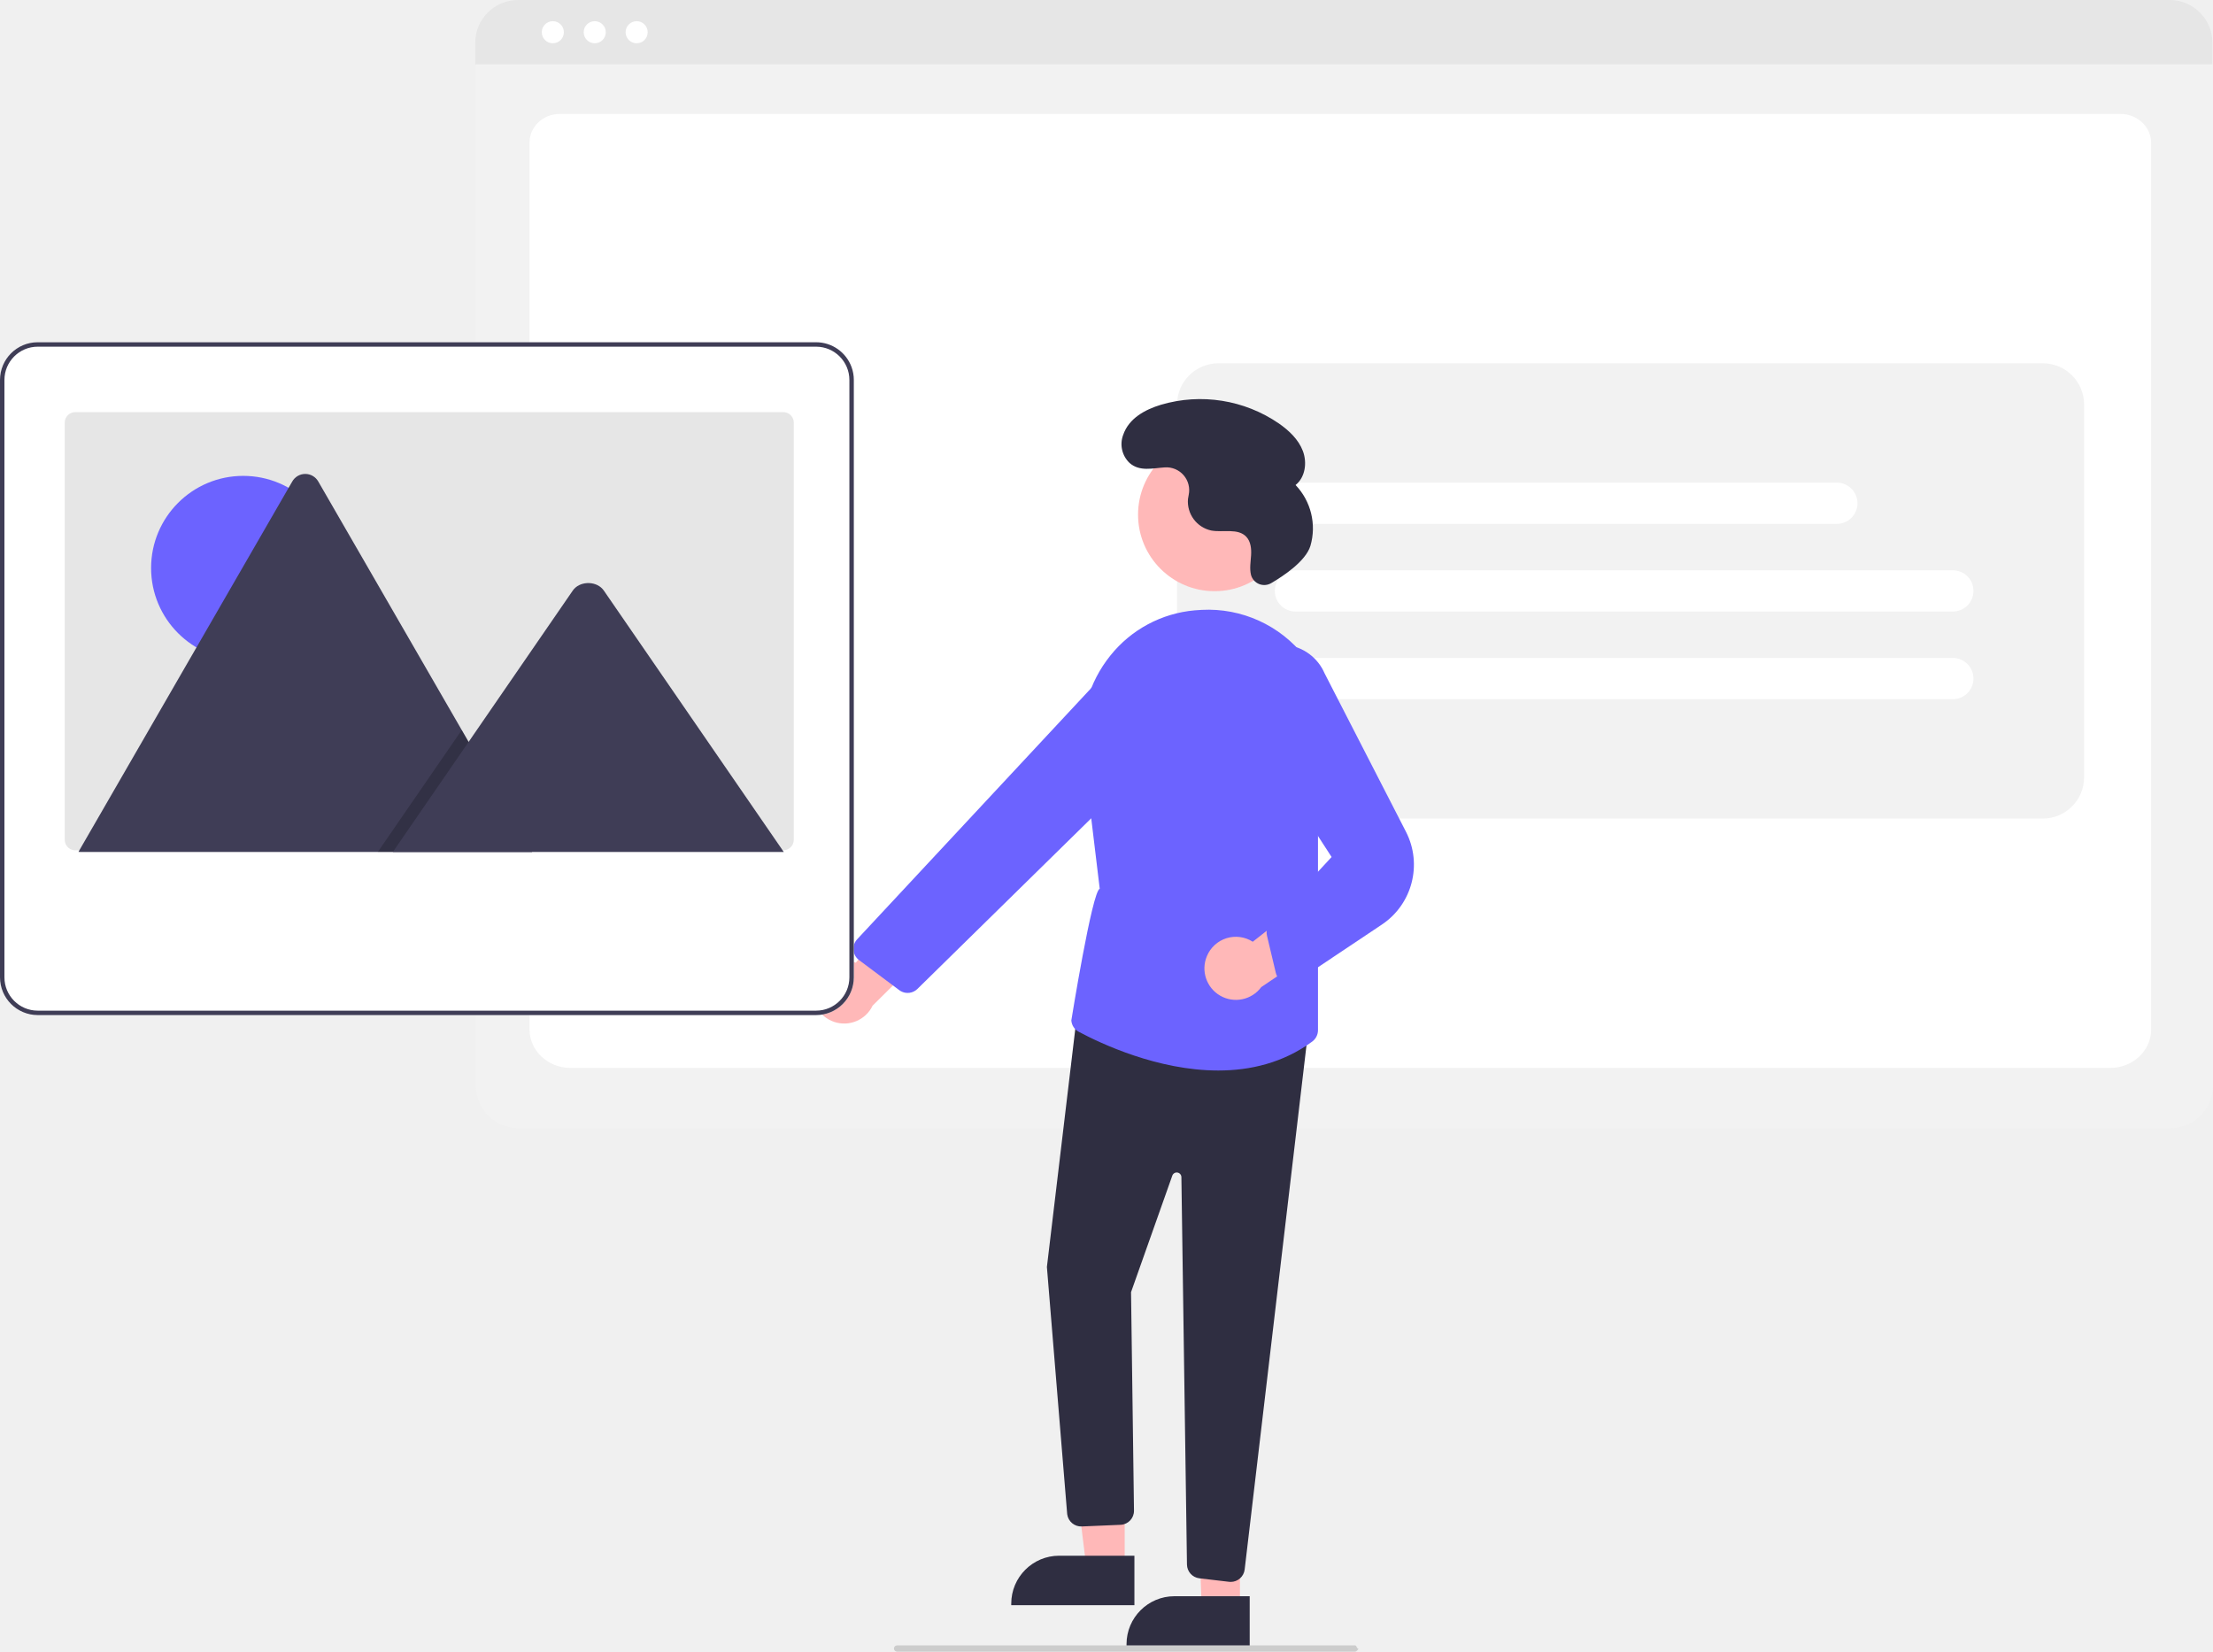
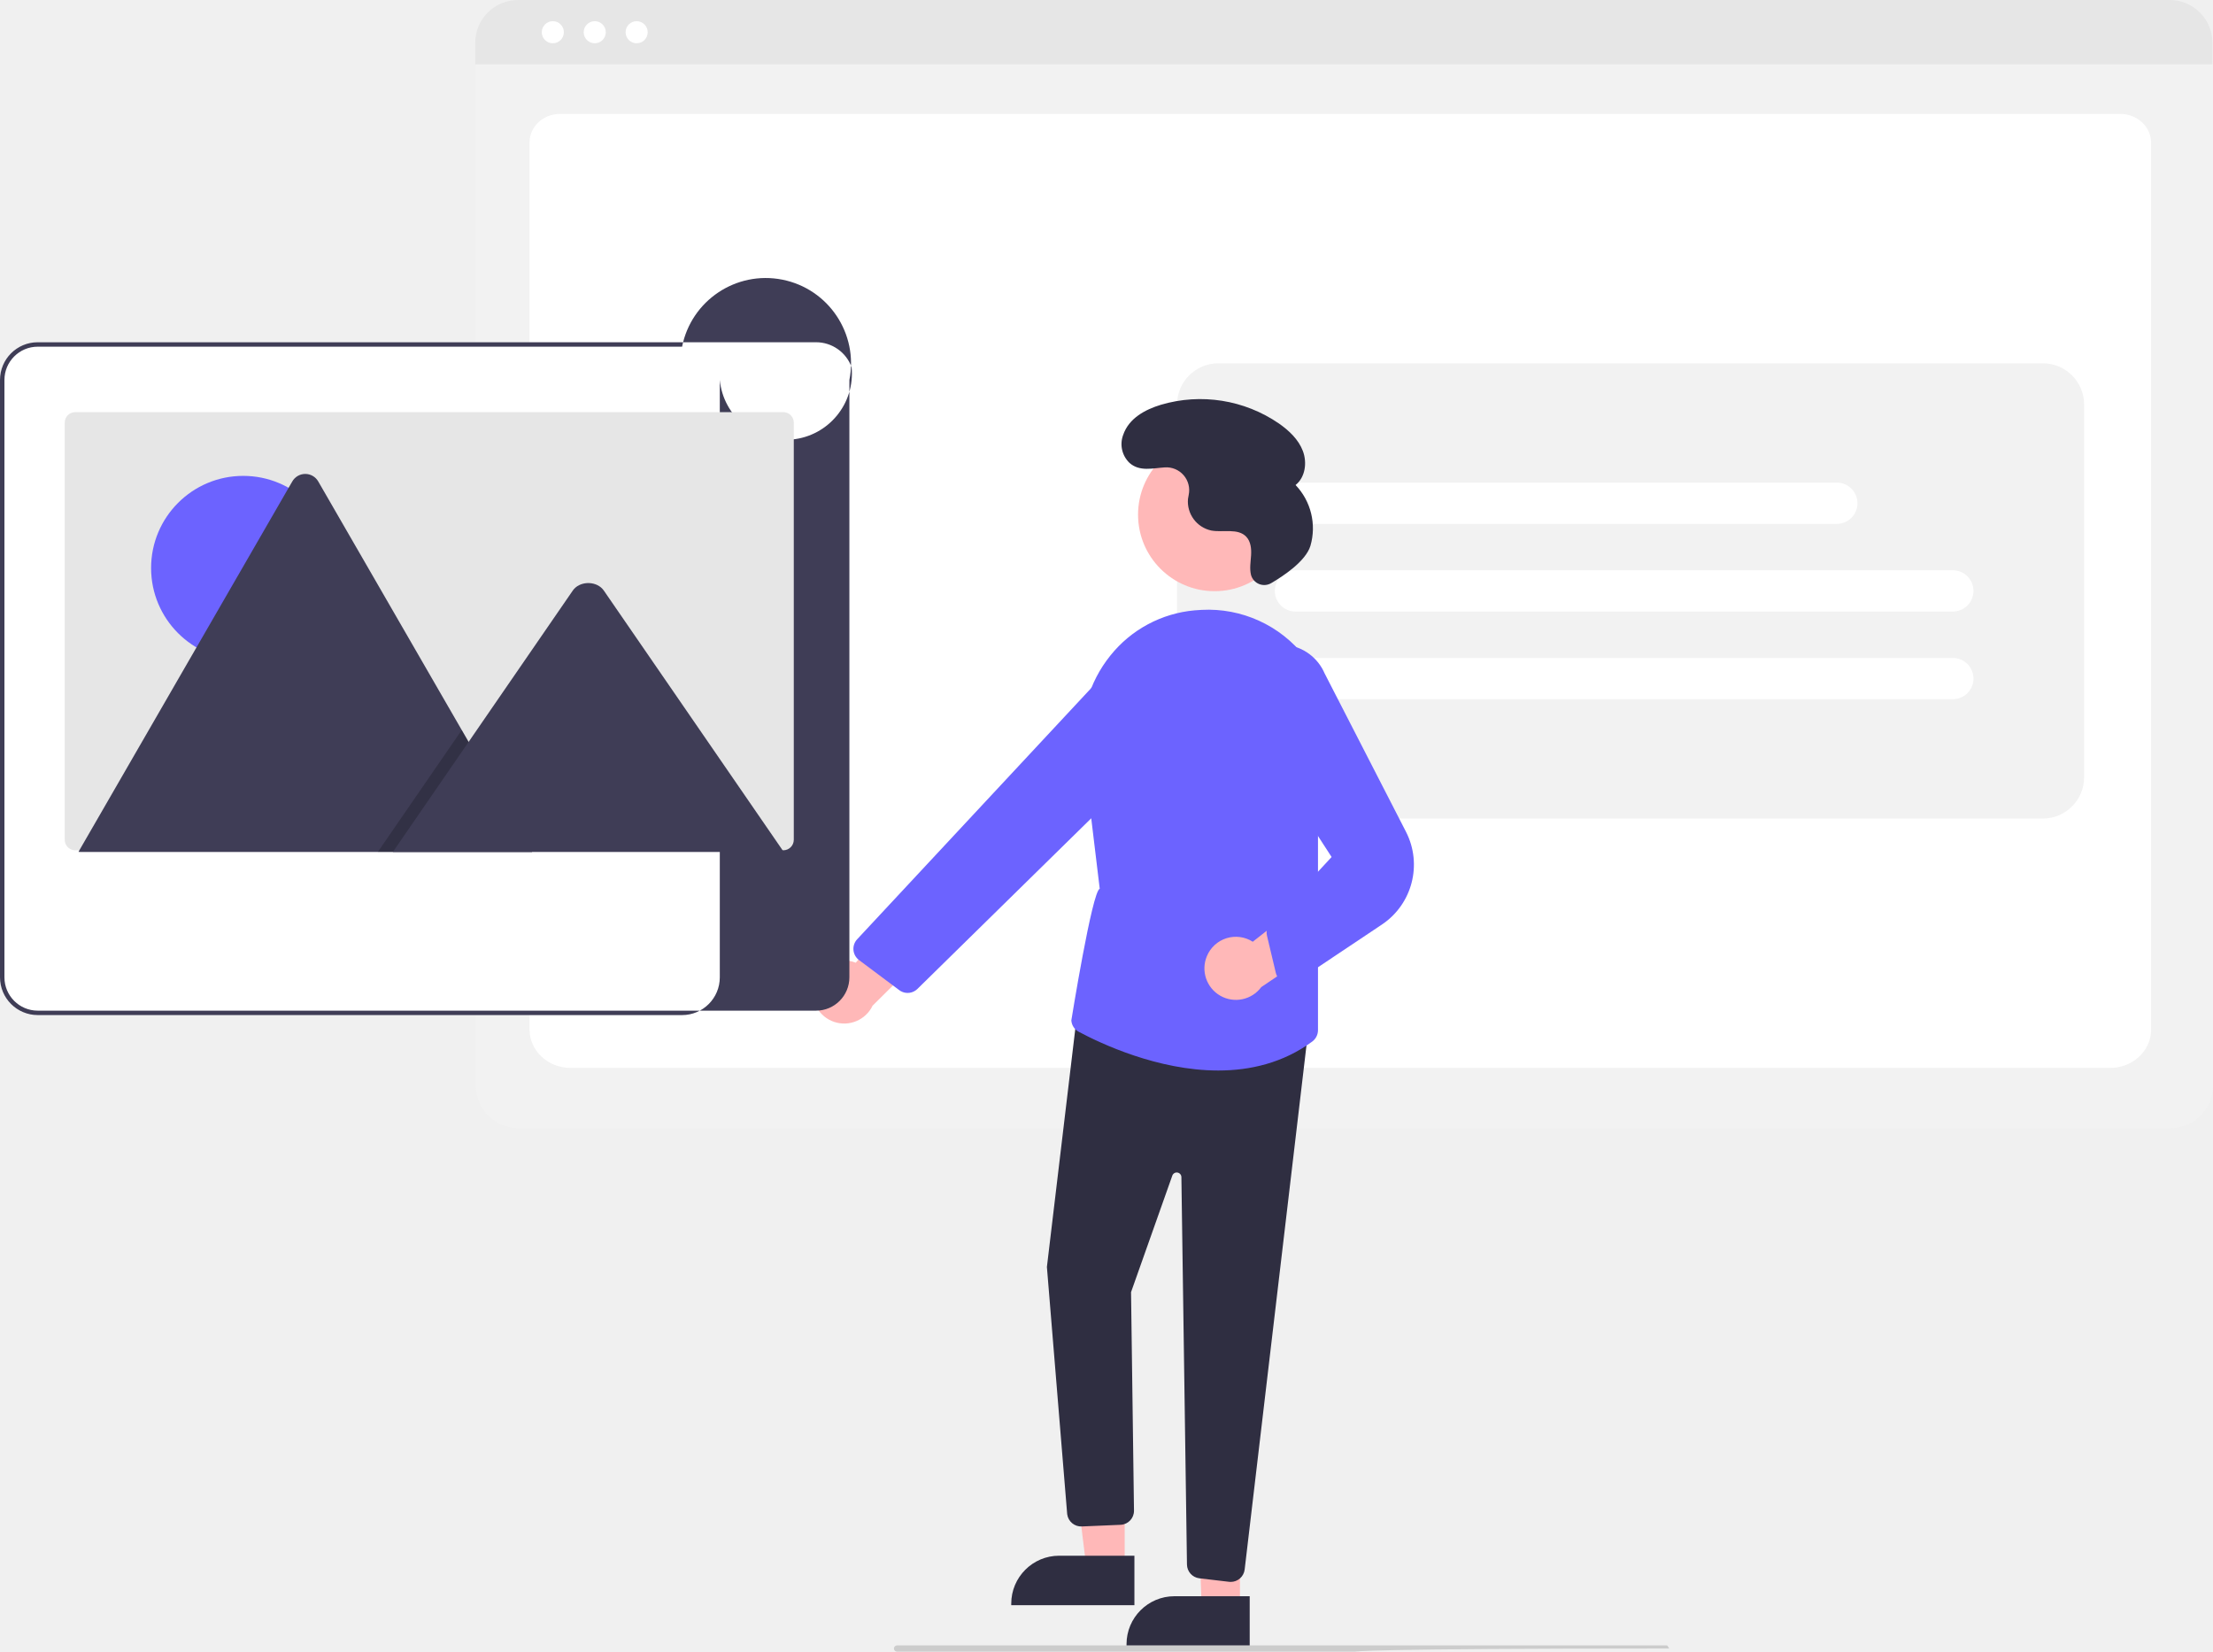
<svg xmlns="http://www.w3.org/2000/svg" data-name="Layer 1" width="710.232" height="530" viewBox="0 0 710.232 530">
  <path d="M941.464,547.018H411.248a13.667,13.667,0,0,1-13.652-13.652V206.424a10.013,10.013,0,0,1,10.001-10.002H944.942A10.186,10.186,0,0,1,955.116,206.597V533.366A13.667,13.667,0,0,1,941.464,547.018Z" transform="translate(-244.8839 -185)" fill="#f2f2f2" />
  <path d="M922.122,527.685H427.975c-7.244,0-13.137-5.519-13.137-12.302V230.678c0-5.031,4.367-9.123,9.735-9.123H925.363c5.457,0,9.896,4.16,9.896,9.274v284.555C935.259,522.166,929.366,527.685,922.122,527.685Z" transform="translate(-244.8839 -185)" fill="#fff" />
  <path d="M954.926,205.643H397.404V198.693A13.713,13.713,0,0,1,411.106,185H941.225A13.713,13.713,0,0,1,954.926,198.693Z" transform="translate(-244.8839 -185)" fill="#e6e6e6" />
  <circle cx="177.421" cy="10.342" r="3.544" fill="#fff" />
  <circle cx="190.873" cy="10.342" r="3.544" fill="#fff" />
  <circle cx="204.325" cy="10.342" r="3.544" fill="#fff" />
  <path d="M635.886,447.656H900.514a13.238,13.238,0,0,0,13.238-13.238V314.822a13.238,13.238,0,0,0-13.238-13.238H635.886a13.238,13.238,0,0,0-13.238,13.238V434.418A13.238,13.238,0,0,0,635.886,447.656Z" transform="translate(-244.8839 -185)" fill="#f2f2f2" />
  <path d="M871.623,381.239H660.641a6.619,6.619,0,1,1,0-13.238H871.623a6.619,6.619,0,1,1,0,13.238Z" transform="translate(-244.8839 -185)" fill="#fff" />
  <path d="M871.623,409.37H660.641a6.619,6.619,0,1,1,0-13.238H871.623a6.619,6.619,0,1,1,0,13.238Z" transform="translate(-244.8839 -185)" fill="#fff" />
  <path d="M834.391,353.108H660.641a6.619,6.619,0,1,1,0-13.238H834.391a6.619,6.619,0,0,1,0,13.238Z" transform="translate(-244.8839 -185)" fill="#fff" />
  <path d="M505.933,501.206a10.056,10.056,0,0,1,13.594-7.277l23.459-26.956,4.983,17.889-23.041,22.856a10.11,10.11,0,0,1-18.995-6.511Z" transform="translate(-244.8839 -185)" fill="#ffb8b8" />
  <circle cx="389.803" cy="165.148" r="24.561" fill="#ffb8b8" />
  <polygon points="360.949 503.221 348.689 503.22 342.857 455.932 360.951 455.933 360.949 503.221" fill="#ffb8b8" />
  <path d="M608.959,700.105l-39.531-.001v-.5a15.386,15.386,0,0,1,15.386-15.386h.001l24.144.001Z" transform="translate(-244.8839 -185)" fill="#2f2e41" />
  <polygon points="397.949 516.221 385.689 516.22 383.992 470.062 397.951 468.933 397.949 516.221" fill="#ffb8b8" />
  <path d="M645.959,713.105l-39.531-.001v-.5a15.386,15.386,0,0,1,15.386-15.386h.001l24.144.001Z" transform="translate(-244.8839 -185)" fill="#2f2e41" />
  <path d="M639.346,692.591l-9.547-1.124a4.512,4.512,0,0,1-3.974-4.404l-1.789-124.339a1.5,1.5,0,0,0-2.914-.479l-13.246,37.399.947,70.102a4.498,4.498,0,0,1-4.229,4.553l-12.464.529a4.527,4.527,0,0,1-4.744-3.925l-6.51-79.301-.004-.05,9.877-82.819,74.183,5.367L644.341,688.65a4.507,4.507,0,0,1-4.466,3.973A4.401,4.401,0,0,1,639.346,692.591Z" transform="translate(-244.8839 -185)" fill="#2f2e41" />
  <path d="M591.067,516.075a4.473,4.473,0,0,1-2.355-3.618s6.671-41.484,9.115-42.263l-5.349-44.363a40.909,40.909,0,0,1,8.781-30.49,39.013,39.013,0,0,1,27.032-14.482q1.121-.101,2.23-.154a39.369,39.369,0,0,1,33.134,15.082,40.12,40.12,0,0,1,7.219,36.406l-3,10.439v72.956a4.555,4.555,0,0,1-1.862,3.653c-9.341,6.855-19.897,9.279-30.156,9.279C616.447,528.521,598.101,519.841,591.067,516.075Z" transform="translate(-244.8839 -185)" fill="#6c63ff" />
  <path d="M533.478,502.725l-12.902-9.648a4.499,4.499,0,0,1-.597-6.672l76.863-82.474a15.053,15.053,0,0,1,19.521-2.075l0.0 0a14.978,14.978,0,0,1,1.925,22.976l-78.964,77.502a4.472,4.472,0,0,1-5.362.709A4.621,4.621,0,0,1,533.478,502.725Z" transform="translate(-244.8839 -185)" fill="#6c63ff" />
  <path d="M632.226,491.805a10.056,10.056,0,0,1,14.715-4.607l28.086-22.094,1.55,18.505-26.909,18.144a10.11,10.11,0,0,1-17.442-9.948Z" transform="translate(-244.8839 -185)" fill="#ffb8b8" />
  <path d="M657.365,500.43a4.464,4.464,0,0,1-3.023-3.249l-2.837-11.916a4.437,4.437,0,0,1,1.65-4.612l19.089-20.645-28.079-43.296a15.248,15.248,0,0,1-.462-18.626,15.242,15.242,0,0,1,26.295,2.994l26.104,50.811a23.118,23.118,0,0,1-7.721,29.795l-26.677,17.82a4.461,4.461,0,0,1-2.97,1.137A4.549,4.549,0,0,1,657.365,500.43Z" transform="translate(-244.8839 -185)" fill="#6c63ff" />
  <path d="M652.886,372.106a4.398,4.398,0,0,1-6.493-2.565l-.015-.061c-.5-2.044-.105-4.182.024-6.282s-.089-4.405-1.527-5.941c-2.681-2.863-7.414-1.312-11.271-2.019a9.511,9.511,0,0,1-7.453-10.117c.053-.437.136-.874.23-1.311a7.325,7.325,0,0,0-7.651-8.83c-3.893.244-8.091,1.446-11.329-1.421a8.351,8.351,0,0,1-2.053-8.992c1.812-5.321,6.997-8.129,12.135-9.685a44.588,44.588,0,0,1,37.826,5.999c3.263,2.274,6.314,5.136,7.719,8.856s.762,8.427-2.349,10.904a20.123,20.123,0,0,1,4.765,19.521C663.928,365.142,656.59,369.948,652.886,372.106Z" transform="translate(-244.8839 -185)" fill="#2f2e41" />
-   <path d="M679.782,715h-147a1,1,0,0,1,0-2h147c.552,0,.448,1,1,1C681.03,714,680.334,715,679.782,715Z" transform="translate(-244.8839 -185)" fill="#ccc" />
-   <path d="M518.195,302.834a12.132,12.132,0,0,0-11.392-8.01H256.988a12.1,12.1,0,0,0-12.104,12.095V498.633a12.121,12.121,0,0,0,12.104,12.104H506.803a12.121,12.121,0,0,0,12.104-12.104V306.928A12.012,12.012,0,0,0,518.195,302.834Z" transform="translate(-244.8839 -185)" fill="#fff" />
-   <path d="M518.195,302.834a12.132,12.132,0,0,0-11.392-8.01H256.988a12.1,12.1,0,0,0-12.104,12.095V498.633a12.121,12.121,0,0,0,12.104,12.104H506.803a12.121,12.121,0,0,0,12.104-12.104V306.928A12.012,12.012,0,0,0,518.195,302.834Zm-.712,195.799A10.693,10.693,0,0,1,506.803,509.313H256.988A10.693,10.693,0,0,1,246.308,498.633V306.928a10.693,10.693,0,0,1,10.68-10.68H506.803A10.693,10.693,0,0,1,517.483,306.928Z" transform="translate(-244.8839 -185)" fill="#3f3d56" />
+   <path d="M679.782,715h-147a1,1,0,0,1,0-2h247c.552,0,.448,1,1,1C681.03,714,680.334,715,679.782,715Z" transform="translate(-244.8839 -185)" fill="#ccc" />
+   <path d="M518.195,302.834a12.132,12.132,0,0,0-11.392-8.01H256.988a12.1,12.1,0,0,0-12.104,12.095V498.633a12.121,12.121,0,0,0,12.104,12.104h206.803a12.121,12.121,0,0,0,12.104-12.104V306.928A12.012,12.012,0,0,0,518.195,302.834Z" transform="translate(-244.8839 -185)" fill="#fff" />
+   <path d="M518.195,302.834a12.132,12.132,0,0,0-11.392-8.01H256.988a12.1,12.1,0,0,0-12.104,12.095V498.633a12.121,12.121,0,0,0,12.104,12.104h206.803a12.121,12.121,0,0,0,12.104-12.104V306.928A12.012,12.012,0,0,0,518.195,302.834Zm-.712,195.799A10.693,10.693,0,0,1,506.803,509.313H256.988A10.693,10.693,0,0,1,246.308,498.633V306.928a10.693,10.693,0,0,1,10.68-10.68h206.803A10.693,10.693,0,0,1,517.483,306.928Z" transform="translate(-244.8839 -185)" fill="#3f3d56" />
  <path d="M499.64,320.62V454.481a3.369,3.369,0,0,1-3.368,3.37H269.032a2.838,2.838,0,0,1-.483-.038,3.367,3.367,0,0,1-2.887-3.333V320.62a3.369,3.369,0,0,1,3.368-3.37h227.24a3.369,3.369,0,0,1,3.37,3.368v.002Z" transform="translate(-244.8839 -185)" fill="#e6e6e6" />
  <circle cx="78.059" cy="182.274" r="29.567" fill="#6c63ff" />
  <path d="M415.66,458.388H270.615a2.953,2.953,0,0,1-.542-.043l68.6-118.825a4.803,4.803,0,0,1,8.361,0l46.039,79.741,2.206,3.816Z" transform="translate(-244.8839 -185)" fill="#3f3d56" />
  <polygon points="170.776 273.388 121.254 273.388 145.564 238.076 147.314 235.533 148.189 234.261 150.394 238.076 170.776 273.388" opacity="0.2" style="isolation:isolate" />
  <path d="M496.42,458.388H370.968l24.31-35.311,1.749-2.544,31.678-46.018c2.077-3.016,7.073-3.204,9.515-.569a5.719,5.719,0,0,1,.456.569Z" transform="translate(-244.8839 -185)" fill="#3f3d56" />
</svg>
